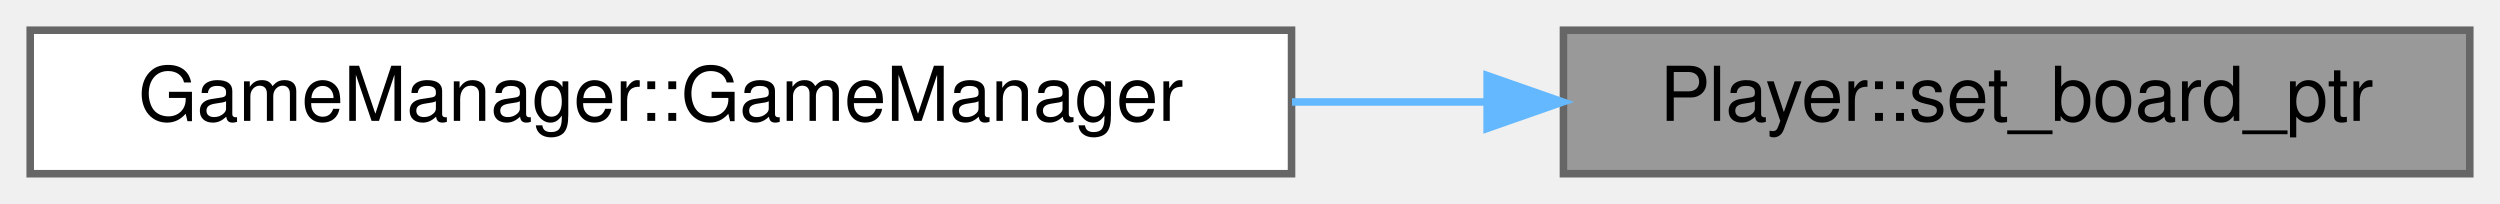
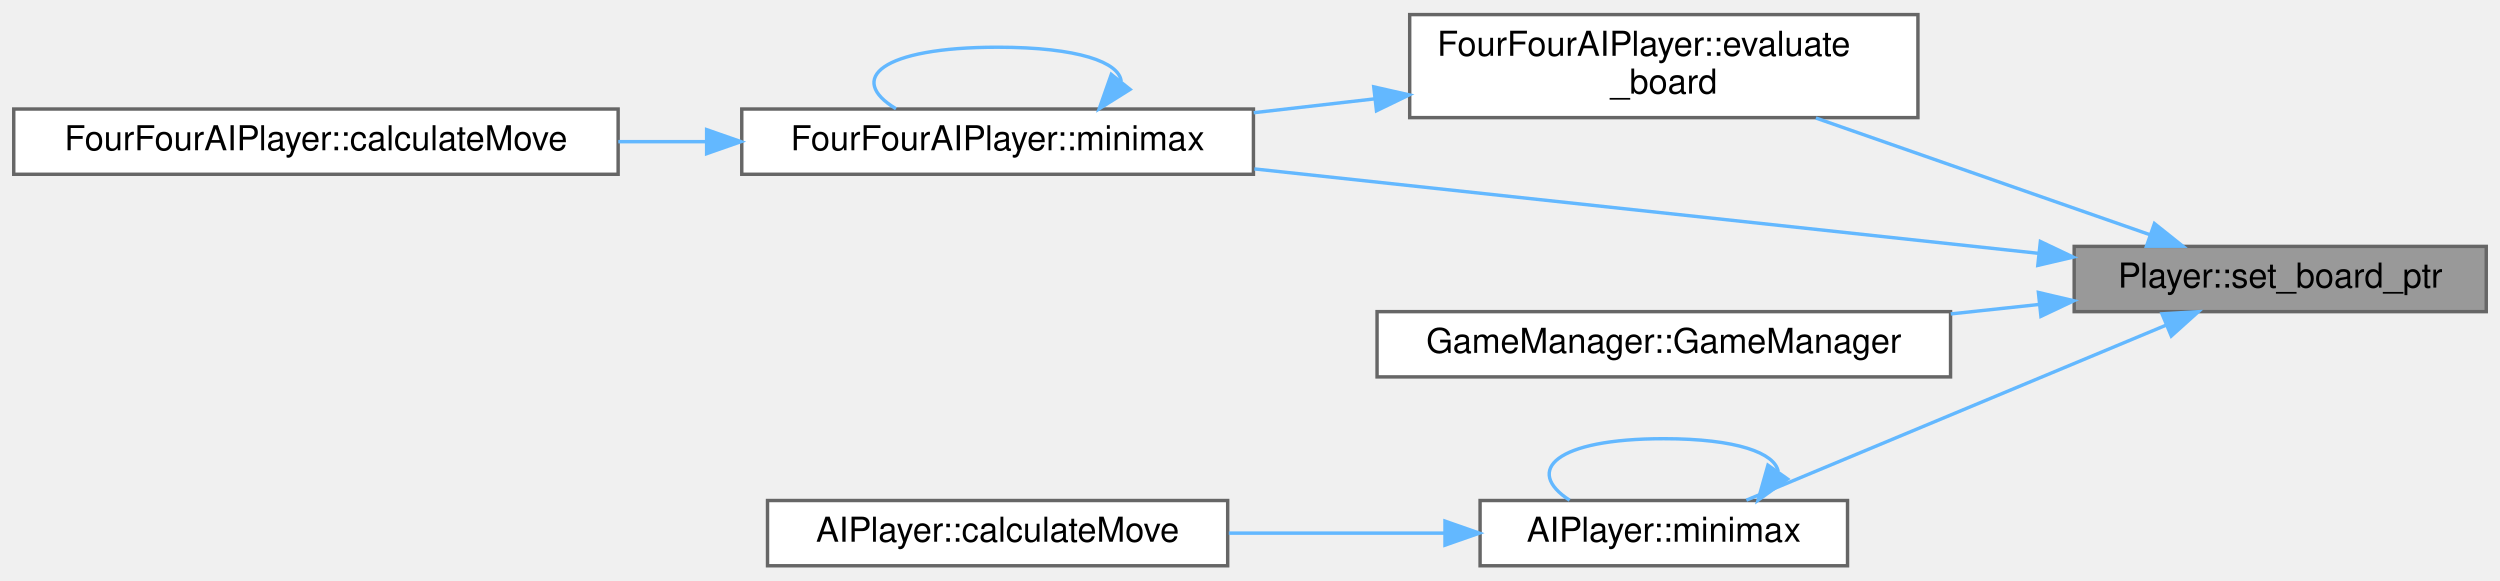
- <svg xmlns="http://www.w3.org/2000/svg" xmlns:xlink="http://www.w3.org/1999/xlink" width="331pt" height="27pt" viewBox="0.00 0.00 331.00 27.00">
-   <g id="graph0" class="graph" transform="scale(1 1) rotate(0) translate(4 23)">
+ <svg xmlns="http://www.w3.org/2000/svg" xmlns:xlink="http://www.w3.org/1999/xlink" width="728pt" height="169pt" viewBox="0.00 0.00 728.00 168.50">
+   <g id="graph0" class="graph" transform="scale(1 1) rotate(0) translate(4 164.5)">
    <g id="Node000001" class="node">
      <g id="a_Node000001">
        <a xlink:title="Assign the board pointer for the player.">
-           <polygon fill="#999999" stroke="#666666" points="323,-19 203,-19 203,0 323,0 323,-19" />
-           <text text-anchor="middle" x="263" y="-7" font-family="Helvetica,sans-Serif" font-size="10.00">Player::set_board_ptr</text>
+           <polygon fill="#999999" stroke="#666666" points="720,-93 600,-93 600,-74 720,-74 720,-93" />
+           <text text-anchor="middle" x="660" y="-81" font-family="Helvetica,sans-Serif" font-size="10.00">Player::set_board_ptr</text>
        </a>
      </g>
    </g>
    <g id="Node000002" class="node">
      <g id="a_Node000002">
-         <a xlink:href="classGameManager.html#addaf3682d9783bdc432a8e3273b5b92c" target="_top" xlink:title="Construct a game manager with board, players, and UI.">
-           <polygon fill="white" stroke="#666666" points="167,-19 0,-19 0,0 167,0 167,-19" />
-           <text text-anchor="middle" x="83.5" y="-7" font-family="Helvetica,sans-Serif" font-size="10.00">GameManager::GameManager</text>
+         <a xlink:href="classFourFourAIPlayer.html#a3586ff3a70afa4f0aaf2309764d6a453" target="_top" xlink:title="Evaluate board position with heuristic.">
+           <polygon fill="white" stroke="#666666" points="554.5,-160.5 406.5,-160.5 406.5,-130.5 554.5,-130.5 554.5,-160.5" />
+           <text text-anchor="start" x="414.5" y="-148.5" font-family="Helvetica,sans-Serif" font-size="10.00">FourFourAIPlayer::evaluate</text>
+           <text text-anchor="middle" x="480.5" y="-137.5" font-family="Helvetica,sans-Serif" font-size="10.00">_board</text>
        </a>
      </g>
    </g>
    <g id="edge1_Node000001_Node000002" class="edge">
      <g id="a_edge1_Node000001_Node000002">
        <a xlink:title=" ">
-           <path fill="none" stroke="#63b8ff" d="M192.76,-9.5C184.33,-9.5 175.66,-9.5 167.06,-9.5" />
-           <polygon fill="#63b8ff" stroke="#63b8ff" points="192.9,-13 202.9,-9.5 192.9,-6 192.9,-13" />
+           <path fill="none" stroke="#63b8ff" d="M622.12,-96.38C593.79,-106.28 554.59,-119.97 524.78,-130.38" />
+           <polygon fill="#63b8ff" stroke="#63b8ff" points="623.37,-99.65 631.65,-93.05 621.06,-93.05 623.37,-99.65" />
+         </a>
+       </g>
+     </g>
+     <g id="Node000003" class="node">
+       <g id="a_Node000003">
+         <a xlink:href="classFourFourAIPlayer.html#a8427da39d2c0c84609a00dbd51347c9f" target="_top" xlink:title="Override minimax to handle opponent pieces correctly.">
+           <polygon fill="white" stroke="#666666" points="361,-133 212,-133 212,-114 361,-114 361,-133" />
+           <text text-anchor="middle" x="286.5" y="-121" font-family="Helvetica,sans-Serif" font-size="10.00">FourFourAIPlayer::minimax</text>
+         </a>
+       </g>
+     </g>
+     <g id="edge6_Node000001_Node000003" class="edge">
+       <g id="a_edge6_Node000001_Node000003">
+         <a xlink:title=" ">
+           <path fill="none" stroke="#63b8ff" d="M589.57,-90.98C524.54,-97.98 427.68,-108.41 361.27,-115.56" />
+           <polygon fill="#63b8ff" stroke="#63b8ff" points="590.16,-94.43 599.72,-89.88 589.41,-87.47 590.16,-94.43" />
+         </a>
+       </g>
+     </g>
+     <g id="Node000005" class="node">
+       <g id="a_Node000005">
+         <a xlink:href="classGameManager.html#addaf3682d9783bdc432a8e3273b5b92c" target="_top" xlink:title="Construct a game manager with board, players, and UI.">
+           <polygon fill="white" stroke="#666666" points="564,-74 397,-74 397,-55 564,-55 564,-74" />
+           <text text-anchor="middle" x="480.5" y="-62" font-family="Helvetica,sans-Serif" font-size="10.00">GameManager::GameManager</text>
+         </a>
+       </g>
+     </g>
+     <g id="edge5_Node000001_Node000005" class="edge">
+       <g id="a_edge5_Node000001_Node000005">
+         <a xlink:title=" ">
+           <path fill="none" stroke="#63b8ff" d="M589.76,-76.09C581.33,-75.19 572.66,-74.26 564.06,-73.34" />
+           <polygon fill="#63b8ff" stroke="#63b8ff" points="589.58,-79.59 599.9,-77.17 590.32,-72.63 589.58,-79.59" />
+         </a>
+       </g>
+     </g>
+     <g id="Node000006" class="node">
+       <g id="a_Node000006">
+         <a xlink:href="classAIPlayer.html#a4c0c158048dc4b7fabb54dafc9fd0659" target="_top" xlink:title="Minimax algorithm with alpha-beta pruning.">
+           <polygon fill="white" stroke="#666666" points="534,-19 427,-19 427,0 534,0 534,-19" />
+           <text text-anchor="middle" x="480.5" y="-7" font-family="Helvetica,sans-Serif" font-size="10.00">AIPlayer::minimax</text>
+         </a>
+       </g>
+     </g>
+     <g id="edge7_Node000001_Node000006" class="edge">
+       <g id="a_edge7_Node000001_Node000006">
+         <a xlink:title=" ">
+           <path fill="none" stroke="#63b8ff" d="M626.78,-70.07C591.47,-55.35 535.71,-32.1 504.54,-19.1" />
+           <polygon fill="#63b8ff" stroke="#63b8ff" points="625.58,-73.36 636.16,-73.98 628.28,-66.9 625.58,-73.36" />
+         </a>
+       </g>
+     </g>
+     <g id="edge2_Node000002_Node000003" class="edge">
+       <g id="a_edge2_Node000002_Node000003">
+         <a xlink:title=" ">
+           <path fill="none" stroke="#63b8ff" d="M396.18,-135.95C384.49,-134.61 372.55,-133.25 361.07,-131.93" />
+           <polygon fill="#63b8ff" stroke="#63b8ff" points="396.03,-139.46 406.37,-137.12 396.83,-132.5 396.03,-139.46" />
+         </a>
+       </g>
+     </g>
+     <g id="edge4_Node000003_Node000003" class="edge">
+       <g id="a_edge4_Node000003_Node000003">
+         <a xlink:title=" ">
+           <path fill="none" stroke="#63b8ff" d="M322.48,-141.07C321.95,-146.62 309.96,-151 286.5,-151 252.37,-151 242.51,-141.73 256.91,-133.08" />
+           <polygon fill="#63b8ff" stroke="#63b8ff" points="325.07,-138.71 316.09,-133.08 319.61,-143.08 325.07,-138.71" />
+         </a>
+       </g>
+     </g>
+     <g id="Node000004" class="node">
+       <g id="a_Node000004">
+         <a xlink:href="classFourFourAIPlayer.html#ae65b9079173802af7f5091473ce5f513" target="_top" xlink:title="Override calculateMove to handle direction-based moves.">
+           <polygon fill="white" stroke="#666666" points="176,-133 0,-133 0,-114 176,-114 176,-133" />
+           <text text-anchor="middle" x="88" y="-121" font-family="Helvetica,sans-Serif" font-size="10.00">FourFourAIPlayer::calculateMove</text>
+         </a>
+       </g>
+     </g>
+     <g id="edge3_Node000003_Node000004" class="edge">
+       <g id="a_edge3_Node000003_Node000004">
+         <a xlink:title=" ">
+           <path fill="none" stroke="#63b8ff" d="M201.56,-123.5C193.12,-123.5 184.53,-123.5 176.05,-123.5" />
+           <polygon fill="#63b8ff" stroke="#63b8ff" points="201.77,-127 211.77,-123.5 201.77,-120 201.77,-127" />
+         </a>
+       </g>
+     </g>
+     <g id="edge9_Node000006_Node000006" class="edge">
+       <g id="a_edge9_Node000006_Node000006">
+         <a xlink:title=" ">
+           <path fill="none" stroke="#63b8ff" d="M513.81,-27.45C512.86,-32.82 501.76,-37 480.5,-37 448.86,-37 439.72,-27.73 453.07,-19.08" />
+           <polygon fill="#63b8ff" stroke="#63b8ff" points="516.55,-25.26 507.93,-19.08 510.82,-29.28 516.55,-25.26" />
+         </a>
+       </g>
+     </g>
+     <g id="Node000007" class="node">
+       <g id="a_Node000007">
+         <a xlink:href="classAIPlayer.html#a962dc21adb2a91029e4d903e701c191a" target="_top" xlink:title="Calculate and return the best move using minimax algorithm.">
+           <polygon fill="white" stroke="#666666" points="353.5,-19 219.5,-19 219.5,0 353.5,0 353.5,-19" />
+           <text text-anchor="middle" x="286.5" y="-7" font-family="Helvetica,sans-Serif" font-size="10.00">AIPlayer::calculateMove</text>
+         </a>
+       </g>
+     </g>
+     <g id="edge8_Node000006_Node000007" class="edge">
+       <g id="a_edge8_Node000006_Node000007">
+         <a xlink:title=" ">
+           <path fill="none" stroke="#63b8ff" d="M416.78,-9.5C396.62,-9.5 374.24,-9.5 353.83,-9.5" />
+           <polygon fill="#63b8ff" stroke="#63b8ff" points="416.78,-13 426.78,-9.5 416.78,-6 416.78,-13" />
        </a>
      </g>
    </g>
  </g>
</svg>
